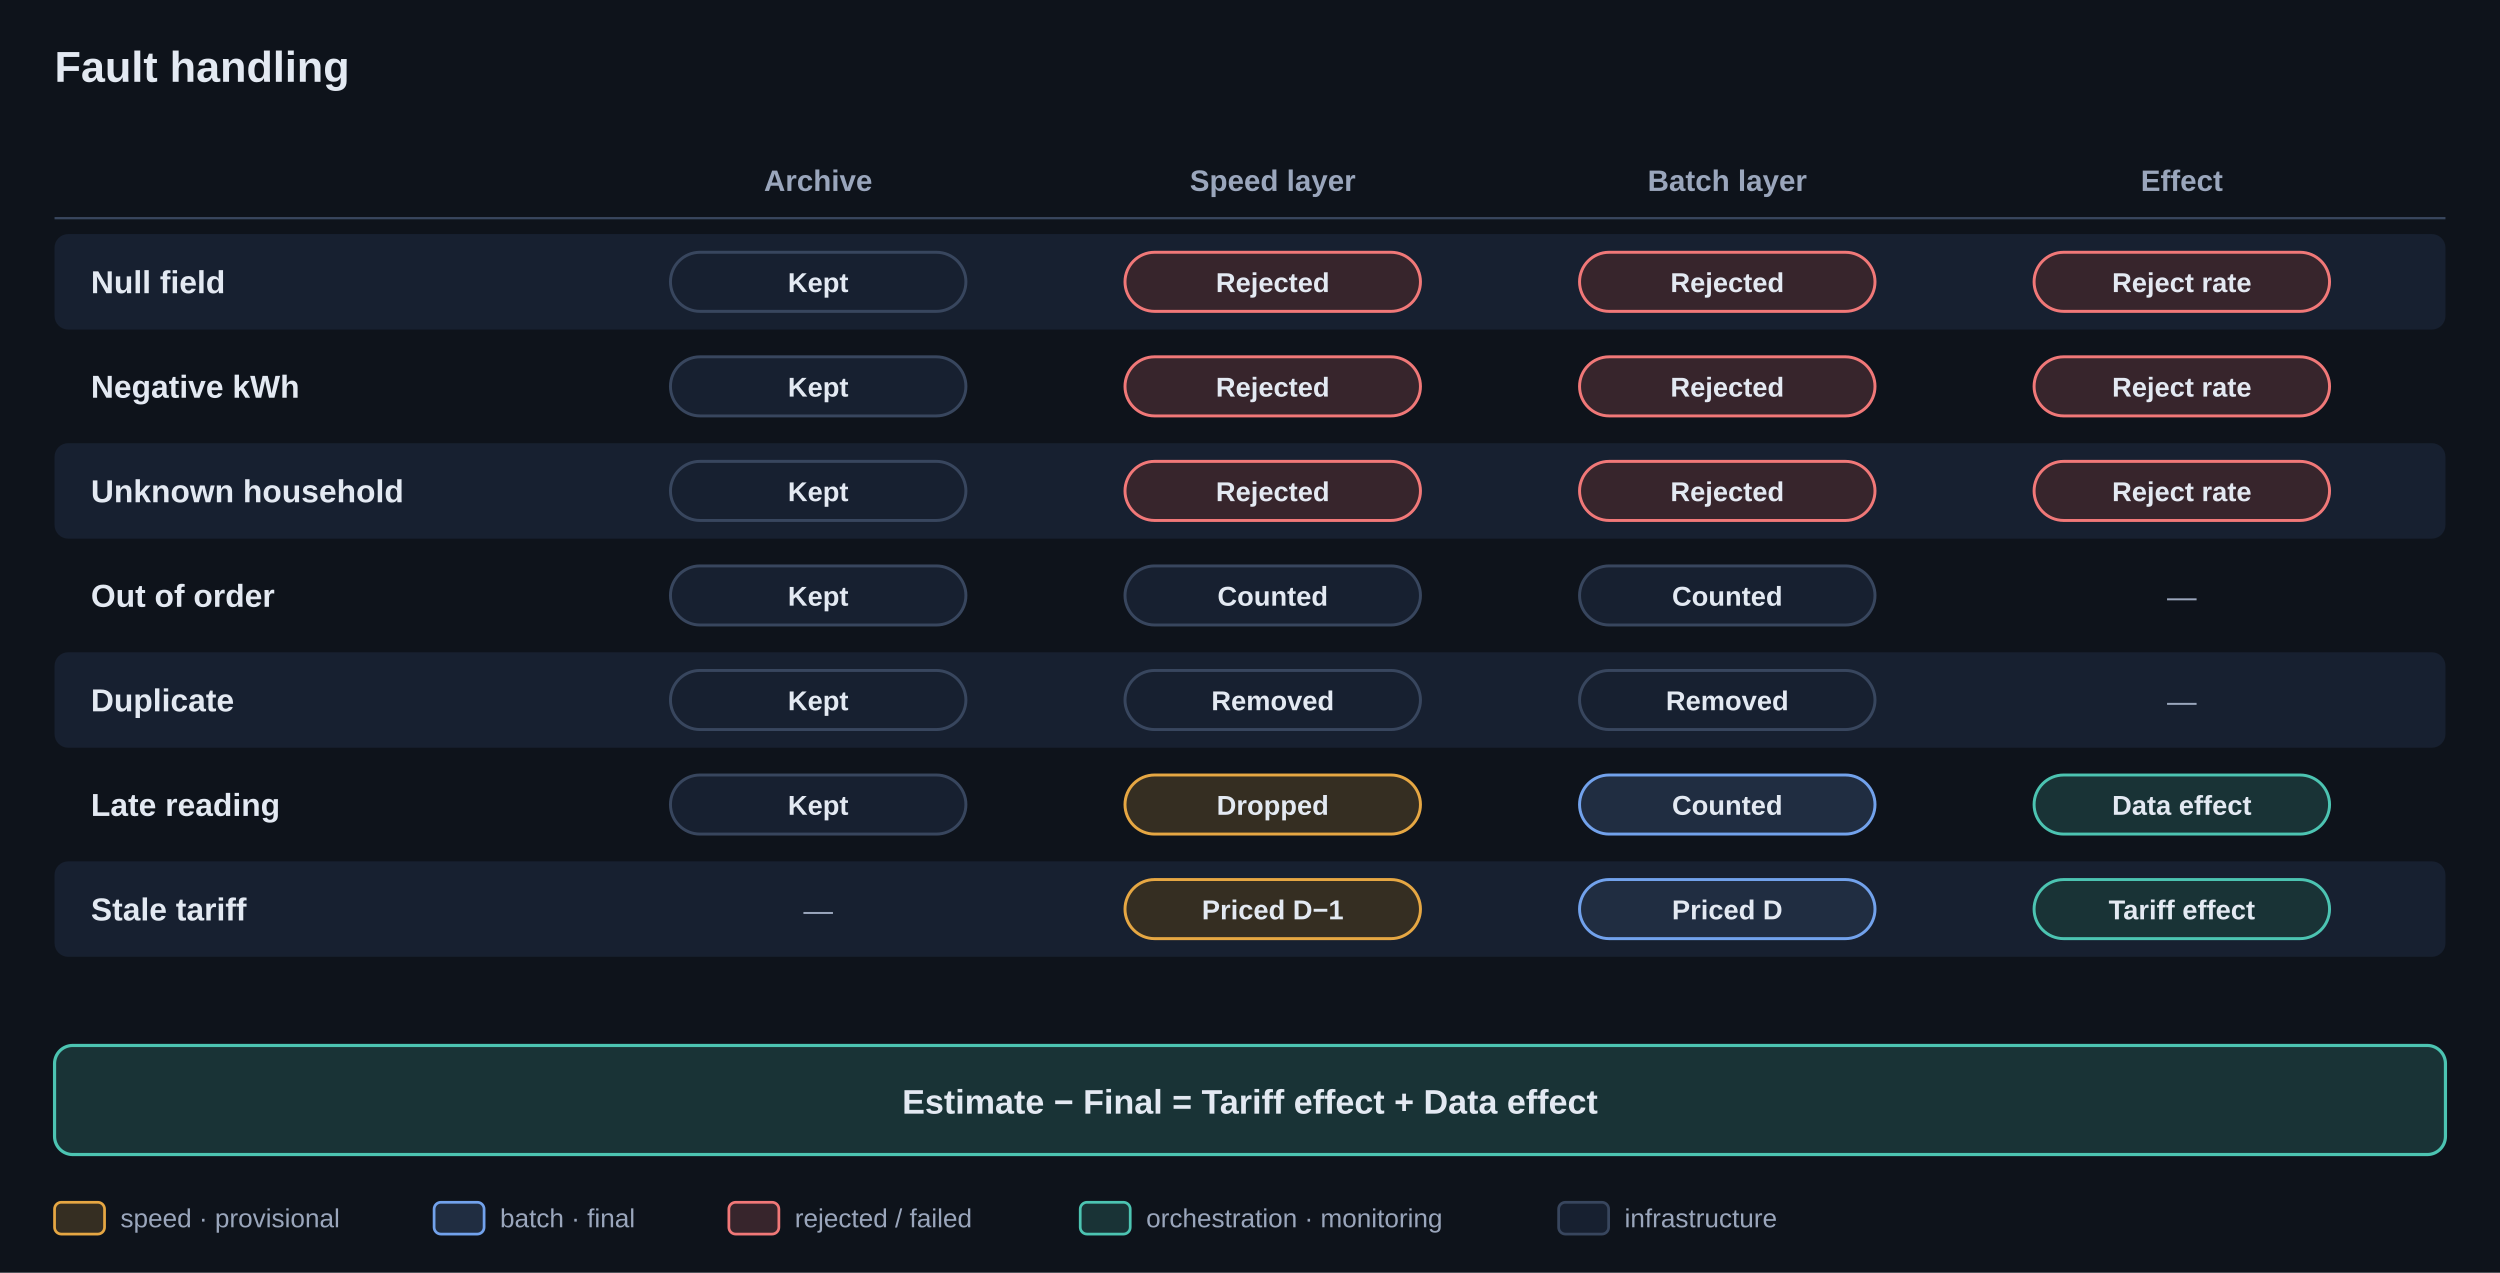
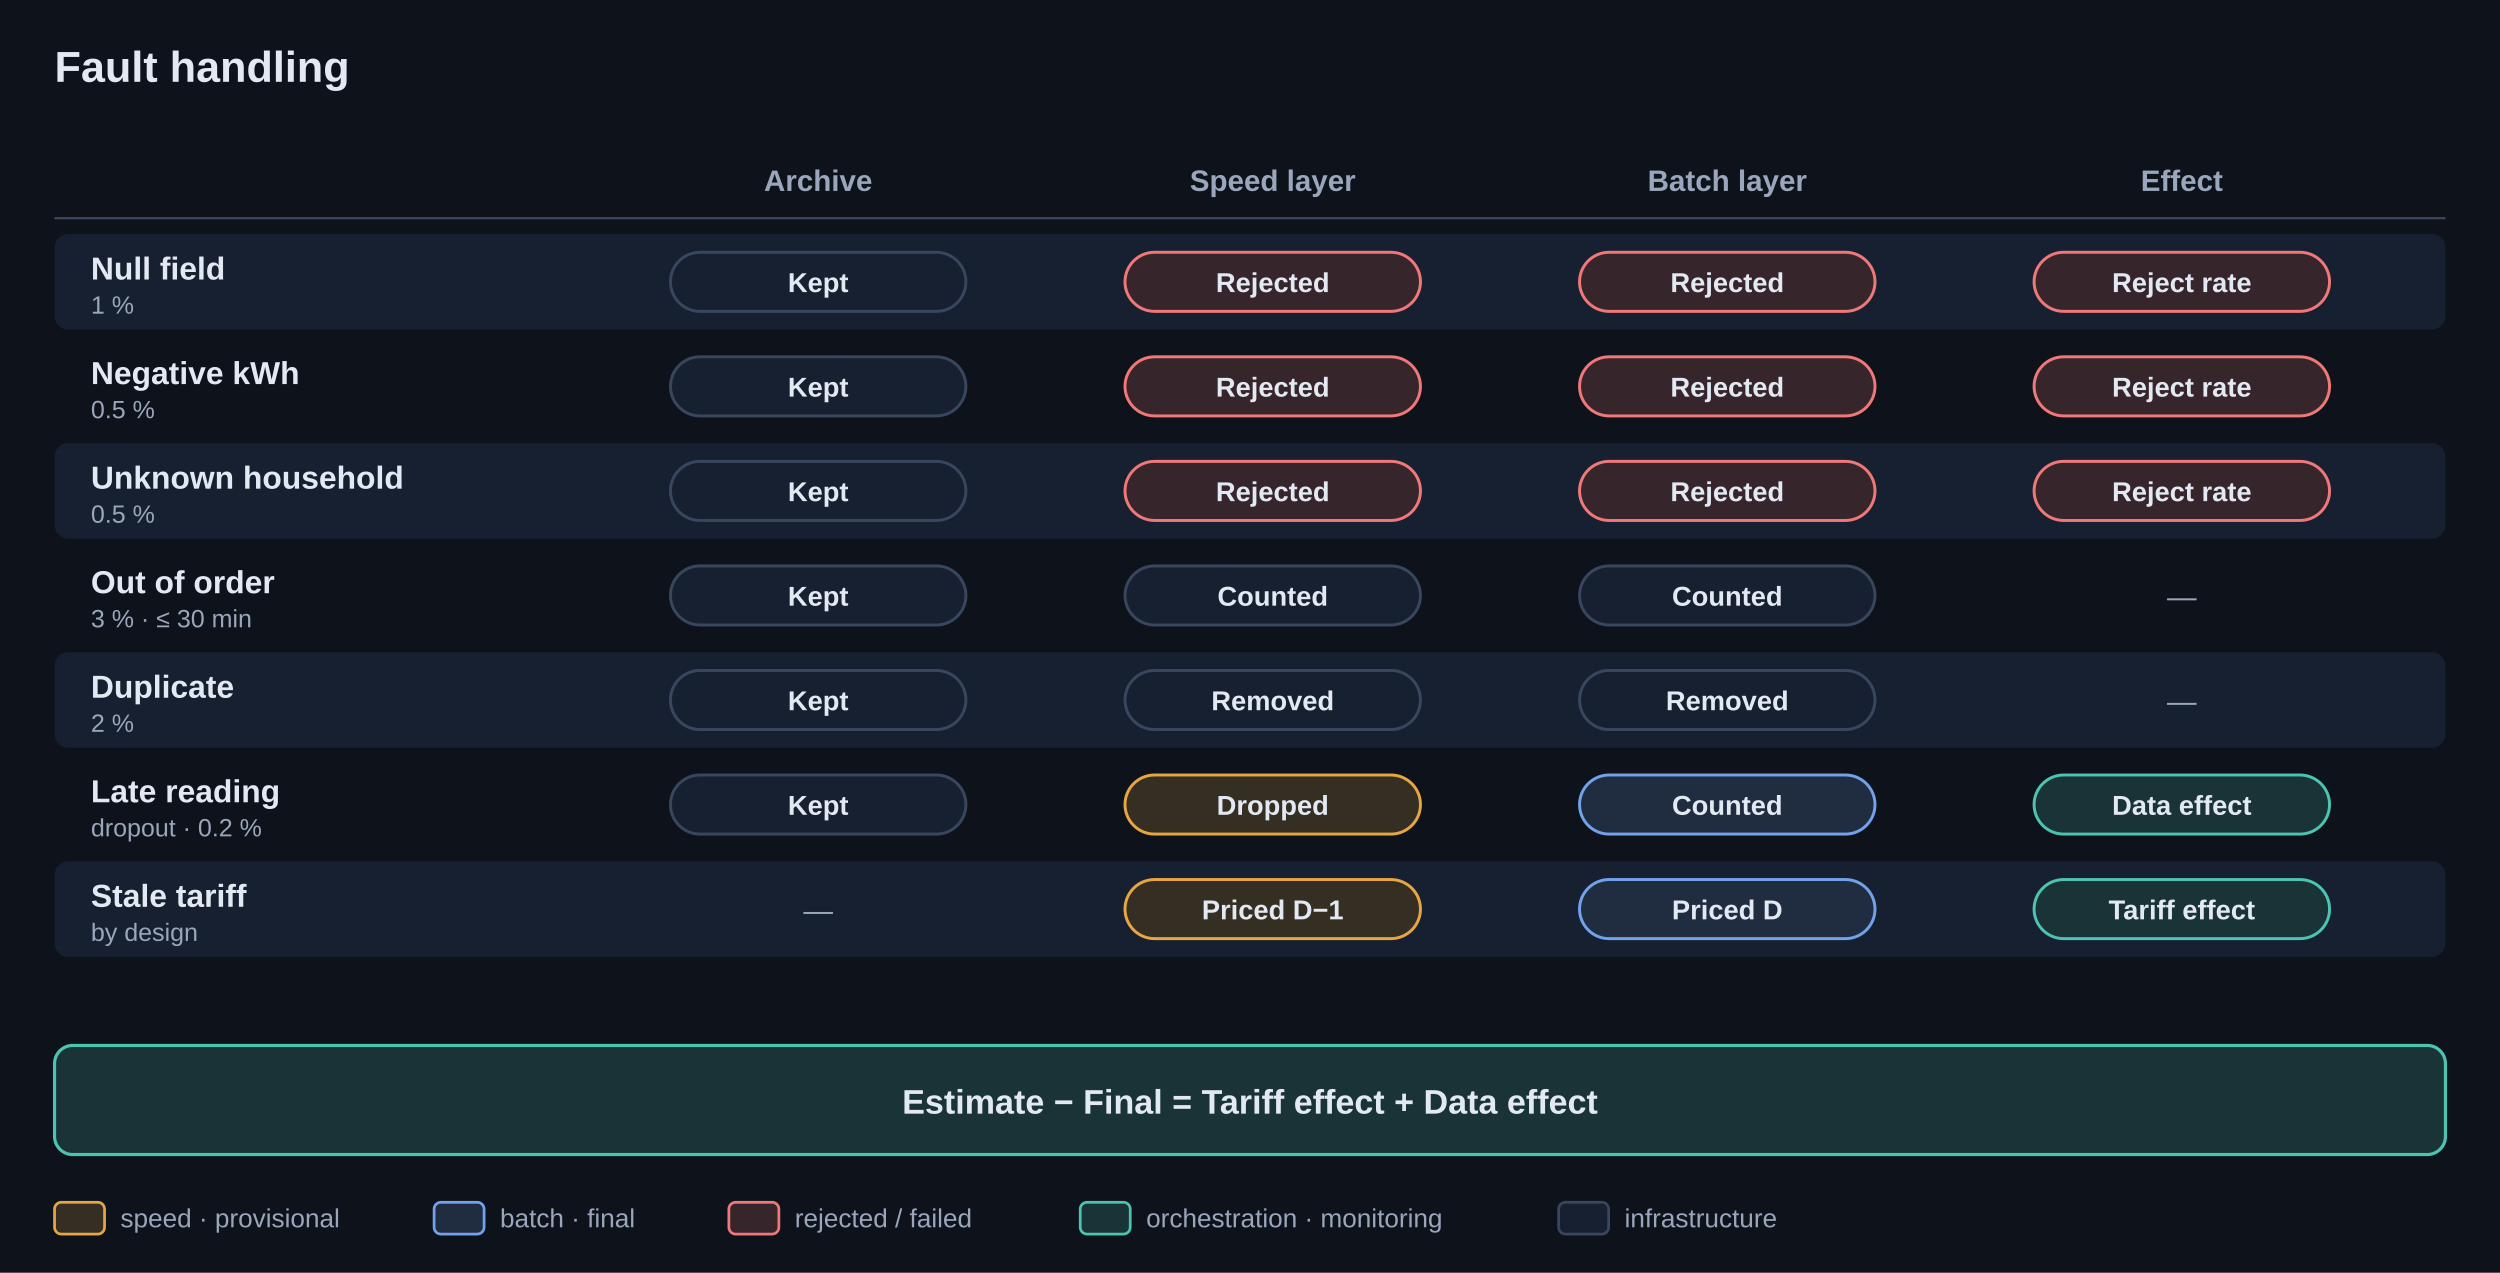
<svg xmlns="http://www.w3.org/2000/svg" width="1100" height="560" viewBox="0 0 1100 560" role="img" aria-labelledby="title desc">
  <defs />
  <rect width="1100" height="560" fill="#0e131b" />
  <text x="24.0" y="36.0" font-family="'Segoe UI', -apple-system, BlinkMacSystemFont, 'Helvetica Neue', Arial, sans-serif" font-size="19" font-weight="650" fill="#e3e9f2" text-anchor="start">Fault handling</text>
  <text x="360.0" y="84.0" font-family="'Segoe UI', -apple-system, BlinkMacSystemFont, 'Helvetica Neue', Arial, sans-serif" font-size="13" font-weight="700" fill="#9aa6bc" text-anchor="middle">Archive</text>
  <text x="560.0" y="84.0" font-family="'Segoe UI', -apple-system, BlinkMacSystemFont, 'Helvetica Neue', Arial, sans-serif" font-size="13" font-weight="700" fill="#9aa6bc" text-anchor="middle">Speed layer</text>
  <text x="760.0" y="84.0" font-family="'Segoe UI', -apple-system, BlinkMacSystemFont, 'Helvetica Neue', Arial, sans-serif" font-size="13" font-weight="700" fill="#9aa6bc" text-anchor="middle">Batch layer</text>
  <text x="960.0" y="84.0" font-family="'Segoe UI', -apple-system, BlinkMacSystemFont, 'Helvetica Neue', Arial, sans-serif" font-size="13" font-weight="700" fill="#9aa6bc" text-anchor="middle">Effect</text>
  <line x1="24" y1="96" x2="1076" y2="96" stroke="#38465e" />
  <rect x="24.0" y="103.0" width="1052.0" height="42.0" rx="6" fill="#172030" />
-   <text x="40.0" y="129.0" font-family="'Segoe UI', -apple-system, BlinkMacSystemFont, 'Helvetica Neue', Arial, sans-serif" font-size="14" font-weight="650" fill="#e3e9f2" text-anchor="start">Null field</text>
+   <text x="40.0" y="123.0" font-family="'Segoe UI', -apple-system, BlinkMacSystemFont, 'Helvetica Neue', Arial, sans-serif" font-size="14" font-weight="650" fill="#e3e9f2" text-anchor="start">Null field</text>
+   <text x="40.0" y="138.0" font-family="'Segoe UI', -apple-system, BlinkMacSystemFont, 'Helvetica Neue', Arial, sans-serif" font-size="11" font-weight="400" fill="#9aa6bc" text-anchor="start">1 %</text>
  <rect x="295.0" y="111.0" width="130.0" height="26.0" rx="13" fill="#172030" stroke="#38465e" stroke-width="1.3" />
  <text x="360.0" y="128.5" font-family="'Segoe UI', -apple-system, BlinkMacSystemFont, 'Helvetica Neue', Arial, sans-serif" font-size="12" font-weight="600" fill="#e3e9f2" text-anchor="middle">Kept</text>
  <rect x="495.0" y="111.0" width="130.0" height="26.0" rx="13" fill="#37252c" stroke="#f17878" stroke-width="1.3" />
  <text x="560.0" y="128.5" font-family="'Segoe UI', -apple-system, BlinkMacSystemFont, 'Helvetica Neue', Arial, sans-serif" font-size="12" font-weight="600" fill="#e3e9f2" text-anchor="middle">Rejected</text>
  <rect x="695.0" y="111.0" width="130.0" height="26.0" rx="13" fill="#37252c" stroke="#f17878" stroke-width="1.3" />
  <text x="760.0" y="128.5" font-family="'Segoe UI', -apple-system, BlinkMacSystemFont, 'Helvetica Neue', Arial, sans-serif" font-size="12" font-weight="600" fill="#e3e9f2" text-anchor="middle">Rejected</text>
  <rect x="895.0" y="111.0" width="130.0" height="26.0" rx="13" fill="#37252c" stroke="#f17878" stroke-width="1.3" />
  <text x="960.0" y="128.5" font-family="'Segoe UI', -apple-system, BlinkMacSystemFont, 'Helvetica Neue', Arial, sans-serif" font-size="12" font-weight="600" fill="#e3e9f2" text-anchor="middle">Reject rate</text>
-   <text x="40.0" y="175.0" font-family="'Segoe UI', -apple-system, BlinkMacSystemFont, 'Helvetica Neue', Arial, sans-serif" font-size="14" font-weight="650" fill="#e3e9f2" text-anchor="start">Negative kWh</text>
+   <text x="40.0" y="169.0" font-family="'Segoe UI', -apple-system, BlinkMacSystemFont, 'Helvetica Neue', Arial, sans-serif" font-size="14" font-weight="650" fill="#e3e9f2" text-anchor="start">Negative kWh</text>
+   <text x="40.0" y="184.0" font-family="'Segoe UI', -apple-system, BlinkMacSystemFont, 'Helvetica Neue', Arial, sans-serif" font-size="11" font-weight="400" fill="#9aa6bc" text-anchor="start">0.5 %</text>
  <rect x="295.0" y="157.0" width="130.0" height="26.0" rx="13" fill="#172030" stroke="#38465e" stroke-width="1.3" />
  <text x="360.0" y="174.5" font-family="'Segoe UI', -apple-system, BlinkMacSystemFont, 'Helvetica Neue', Arial, sans-serif" font-size="12" font-weight="600" fill="#e3e9f2" text-anchor="middle">Kept</text>
  <rect x="495.0" y="157.0" width="130.0" height="26.0" rx="13" fill="#37252c" stroke="#f17878" stroke-width="1.3" />
  <text x="560.0" y="174.5" font-family="'Segoe UI', -apple-system, BlinkMacSystemFont, 'Helvetica Neue', Arial, sans-serif" font-size="12" font-weight="600" fill="#e3e9f2" text-anchor="middle">Rejected</text>
  <rect x="695.0" y="157.0" width="130.0" height="26.0" rx="13" fill="#37252c" stroke="#f17878" stroke-width="1.3" />
  <text x="760.0" y="174.5" font-family="'Segoe UI', -apple-system, BlinkMacSystemFont, 'Helvetica Neue', Arial, sans-serif" font-size="12" font-weight="600" fill="#e3e9f2" text-anchor="middle">Rejected</text>
  <rect x="895.0" y="157.0" width="130.0" height="26.0" rx="13" fill="#37252c" stroke="#f17878" stroke-width="1.3" />
  <text x="960.0" y="174.5" font-family="'Segoe UI', -apple-system, BlinkMacSystemFont, 'Helvetica Neue', Arial, sans-serif" font-size="12" font-weight="600" fill="#e3e9f2" text-anchor="middle">Reject rate</text>
  <rect x="24.0" y="195.0" width="1052.0" height="42.0" rx="6" fill="#172030" />
-   <text x="40.0" y="221.0" font-family="'Segoe UI', -apple-system, BlinkMacSystemFont, 'Helvetica Neue', Arial, sans-serif" font-size="14" font-weight="650" fill="#e3e9f2" text-anchor="start">Unknown household</text>
+   <text x="40.0" y="215.0" font-family="'Segoe UI', -apple-system, BlinkMacSystemFont, 'Helvetica Neue', Arial, sans-serif" font-size="14" font-weight="650" fill="#e3e9f2" text-anchor="start">Unknown household</text>
+   <text x="40.0" y="230.0" font-family="'Segoe UI', -apple-system, BlinkMacSystemFont, 'Helvetica Neue', Arial, sans-serif" font-size="11" font-weight="400" fill="#9aa6bc" text-anchor="start">0.5 %</text>
  <rect x="295.0" y="203.0" width="130.0" height="26.0" rx="13" fill="#172030" stroke="#38465e" stroke-width="1.3" />
  <text x="360.0" y="220.5" font-family="'Segoe UI', -apple-system, BlinkMacSystemFont, 'Helvetica Neue', Arial, sans-serif" font-size="12" font-weight="600" fill="#e3e9f2" text-anchor="middle">Kept</text>
  <rect x="495.0" y="203.0" width="130.0" height="26.0" rx="13" fill="#37252c" stroke="#f17878" stroke-width="1.3" />
  <text x="560.0" y="220.5" font-family="'Segoe UI', -apple-system, BlinkMacSystemFont, 'Helvetica Neue', Arial, sans-serif" font-size="12" font-weight="600" fill="#e3e9f2" text-anchor="middle">Rejected</text>
  <rect x="695.0" y="203.0" width="130.0" height="26.0" rx="13" fill="#37252c" stroke="#f17878" stroke-width="1.3" />
  <text x="760.0" y="220.5" font-family="'Segoe UI', -apple-system, BlinkMacSystemFont, 'Helvetica Neue', Arial, sans-serif" font-size="12" font-weight="600" fill="#e3e9f2" text-anchor="middle">Rejected</text>
  <rect x="895.0" y="203.0" width="130.0" height="26.0" rx="13" fill="#37252c" stroke="#f17878" stroke-width="1.3" />
  <text x="960.0" y="220.5" font-family="'Segoe UI', -apple-system, BlinkMacSystemFont, 'Helvetica Neue', Arial, sans-serif" font-size="12" font-weight="600" fill="#e3e9f2" text-anchor="middle">Reject rate</text>
-   <text x="40.0" y="267.0" font-family="'Segoe UI', -apple-system, BlinkMacSystemFont, 'Helvetica Neue', Arial, sans-serif" font-size="14" font-weight="650" fill="#e3e9f2" text-anchor="start">Out of order</text>
+   <text x="40.0" y="261.0" font-family="'Segoe UI', -apple-system, BlinkMacSystemFont, 'Helvetica Neue', Arial, sans-serif" font-size="14" font-weight="650" fill="#e3e9f2" text-anchor="start">Out of order</text>
+   <text x="40.0" y="276.0" font-family="'Segoe UI', -apple-system, BlinkMacSystemFont, 'Helvetica Neue', Arial, sans-serif" font-size="11" font-weight="400" fill="#9aa6bc" text-anchor="start">3 % · ≤ 30 min</text>
  <rect x="295.0" y="249.0" width="130.0" height="26.0" rx="13" fill="#172030" stroke="#38465e" stroke-width="1.3" />
  <text x="360.0" y="266.5" font-family="'Segoe UI', -apple-system, BlinkMacSystemFont, 'Helvetica Neue', Arial, sans-serif" font-size="12" font-weight="600" fill="#e3e9f2" text-anchor="middle">Kept</text>
  <rect x="495.0" y="249.0" width="130.0" height="26.0" rx="13" fill="#172030" stroke="#38465e" stroke-width="1.3" />
  <text x="560.0" y="266.5" font-family="'Segoe UI', -apple-system, BlinkMacSystemFont, 'Helvetica Neue', Arial, sans-serif" font-size="12" font-weight="600" fill="#e3e9f2" text-anchor="middle">Counted</text>
  <rect x="695.0" y="249.0" width="130.0" height="26.0" rx="13" fill="#172030" stroke="#38465e" stroke-width="1.3" />
  <text x="760.0" y="266.5" font-family="'Segoe UI', -apple-system, BlinkMacSystemFont, 'Helvetica Neue', Arial, sans-serif" font-size="12" font-weight="600" fill="#e3e9f2" text-anchor="middle">Counted</text>
  <text x="960.0" y="267.0" font-family="'Segoe UI', -apple-system, BlinkMacSystemFont, 'Helvetica Neue', Arial, sans-serif" font-size="13" font-weight="400" fill="#9aa6bc" text-anchor="middle">—</text>
  <rect x="24.0" y="287.0" width="1052.0" height="42.0" rx="6" fill="#172030" />
-   <text x="40.0" y="313.0" font-family="'Segoe UI', -apple-system, BlinkMacSystemFont, 'Helvetica Neue', Arial, sans-serif" font-size="14" font-weight="650" fill="#e3e9f2" text-anchor="start">Duplicate</text>
+   <text x="40.0" y="307.0" font-family="'Segoe UI', -apple-system, BlinkMacSystemFont, 'Helvetica Neue', Arial, sans-serif" font-size="14" font-weight="650" fill="#e3e9f2" text-anchor="start">Duplicate</text>
+   <text x="40.0" y="322.0" font-family="'Segoe UI', -apple-system, BlinkMacSystemFont, 'Helvetica Neue', Arial, sans-serif" font-size="11" font-weight="400" fill="#9aa6bc" text-anchor="start">2 %</text>
  <rect x="295.0" y="295.0" width="130.0" height="26.0" rx="13" fill="#172030" stroke="#38465e" stroke-width="1.3" />
  <text x="360.0" y="312.5" font-family="'Segoe UI', -apple-system, BlinkMacSystemFont, 'Helvetica Neue', Arial, sans-serif" font-size="12" font-weight="600" fill="#e3e9f2" text-anchor="middle">Kept</text>
  <rect x="495.0" y="295.0" width="130.0" height="26.0" rx="13" fill="#172030" stroke="#38465e" stroke-width="1.3" />
  <text x="560.0" y="312.5" font-family="'Segoe UI', -apple-system, BlinkMacSystemFont, 'Helvetica Neue', Arial, sans-serif" font-size="12" font-weight="600" fill="#e3e9f2" text-anchor="middle">Removed</text>
  <rect x="695.0" y="295.0" width="130.0" height="26.0" rx="13" fill="#172030" stroke="#38465e" stroke-width="1.3" />
  <text x="760.0" y="312.5" font-family="'Segoe UI', -apple-system, BlinkMacSystemFont, 'Helvetica Neue', Arial, sans-serif" font-size="12" font-weight="600" fill="#e3e9f2" text-anchor="middle">Removed</text>
  <text x="960.0" y="313.0" font-family="'Segoe UI', -apple-system, BlinkMacSystemFont, 'Helvetica Neue', Arial, sans-serif" font-size="13" font-weight="400" fill="#9aa6bc" text-anchor="middle">—</text>
-   <text x="40.0" y="359.0" font-family="'Segoe UI', -apple-system, BlinkMacSystemFont, 'Helvetica Neue', Arial, sans-serif" font-size="14" font-weight="650" fill="#e3e9f2" text-anchor="start">Late reading</text>
+   <text x="40.0" y="353.0" font-family="'Segoe UI', -apple-system, BlinkMacSystemFont, 'Helvetica Neue', Arial, sans-serif" font-size="14" font-weight="650" fill="#e3e9f2" text-anchor="start">Late reading</text>
+   <text x="40.0" y="368.0" font-family="'Segoe UI', -apple-system, BlinkMacSystemFont, 'Helvetica Neue', Arial, sans-serif" font-size="11" font-weight="400" fill="#9aa6bc" text-anchor="start">dropout · 0.2 %</text>
  <rect x="295.0" y="341.0" width="130.0" height="26.0" rx="13" fill="#172030" stroke="#38465e" stroke-width="1.3" />
  <text x="360.0" y="358.5" font-family="'Segoe UI', -apple-system, BlinkMacSystemFont, 'Helvetica Neue', Arial, sans-serif" font-size="12" font-weight="600" fill="#e3e9f2" text-anchor="middle">Kept</text>
  <rect x="495.0" y="341.0" width="130.0" height="26.0" rx="13" fill="#352e22" stroke="#e6a743" stroke-width="1.3" />
  <text x="560.0" y="358.5" font-family="'Segoe UI', -apple-system, BlinkMacSystemFont, 'Helvetica Neue', Arial, sans-serif" font-size="12" font-weight="600" fill="#e3e9f2" text-anchor="middle">Dropped</text>
  <rect x="695.0" y="341.0" width="130.0" height="26.0" rx="13" fill="#202d41" stroke="#72a2ec" stroke-width="1.3" />
  <text x="760.0" y="358.5" font-family="'Segoe UI', -apple-system, BlinkMacSystemFont, 'Helvetica Neue', Arial, sans-serif" font-size="12" font-weight="600" fill="#e3e9f2" text-anchor="middle">Counted</text>
  <rect x="895.0" y="341.0" width="130.0" height="26.0" rx="13" fill="#193336" stroke="#4cc4b2" stroke-width="1.3" />
  <text x="960.0" y="358.5" font-family="'Segoe UI', -apple-system, BlinkMacSystemFont, 'Helvetica Neue', Arial, sans-serif" font-size="12" font-weight="600" fill="#e3e9f2" text-anchor="middle">Data effect</text>
  <rect x="24.0" y="379.0" width="1052.0" height="42.0" rx="6" fill="#172030" />
-   <text x="40.0" y="405.0" font-family="'Segoe UI', -apple-system, BlinkMacSystemFont, 'Helvetica Neue', Arial, sans-serif" font-size="14" font-weight="650" fill="#e3e9f2" text-anchor="start">Stale tariff</text>
+   <text x="40.0" y="399.0" font-family="'Segoe UI', -apple-system, BlinkMacSystemFont, 'Helvetica Neue', Arial, sans-serif" font-size="14" font-weight="650" fill="#e3e9f2" text-anchor="start">Stale tariff</text>
+   <text x="40.0" y="414.0" font-family="'Segoe UI', -apple-system, BlinkMacSystemFont, 'Helvetica Neue', Arial, sans-serif" font-size="11" font-weight="400" fill="#9aa6bc" text-anchor="start">by design</text>
  <text x="360.0" y="405.0" font-family="'Segoe UI', -apple-system, BlinkMacSystemFont, 'Helvetica Neue', Arial, sans-serif" font-size="13" font-weight="400" fill="#9aa6bc" text-anchor="middle">—</text>
  <rect x="495.0" y="387.0" width="130.0" height="26.0" rx="13" fill="#352e22" stroke="#e6a743" stroke-width="1.3" />
  <text x="560.0" y="404.5" font-family="'Segoe UI', -apple-system, BlinkMacSystemFont, 'Helvetica Neue', Arial, sans-serif" font-size="12" font-weight="600" fill="#e3e9f2" text-anchor="middle">Priced D−1</text>
  <rect x="695.0" y="387.0" width="130.0" height="26.0" rx="13" fill="#202d41" stroke="#72a2ec" stroke-width="1.3" />
  <text x="760.0" y="404.5" font-family="'Segoe UI', -apple-system, BlinkMacSystemFont, 'Helvetica Neue', Arial, sans-serif" font-size="12" font-weight="600" fill="#e3e9f2" text-anchor="middle">Priced D</text>
  <rect x="895.0" y="387.0" width="130.0" height="26.0" rx="13" fill="#193336" stroke="#4cc4b2" stroke-width="1.3" />
  <text x="960.0" y="404.5" font-family="'Segoe UI', -apple-system, BlinkMacSystemFont, 'Helvetica Neue', Arial, sans-serif" font-size="12" font-weight="600" fill="#e3e9f2" text-anchor="middle">Tariff effect</text>
  <rect x="24.0" y="460.0" width="1052.0" height="48.0" rx="8" fill="#193336" stroke="#4cc4b2" stroke-width="1.4" />
  <text x="550.0" y="490.0" font-family="'Segoe UI', -apple-system, BlinkMacSystemFont, 'Helvetica Neue', Arial, sans-serif" font-size="15" font-weight="700" fill="#e3e9f2" text-anchor="middle">Estimate − Final  =  Tariff effect  +  Data effect</text>
  <rect x="24.0" y="529.0" width="22.0" height="14.0" rx="3" fill="#352e22" stroke="#e6a743" stroke-width="1.2" />
  <text x="53.0" y="540.0" font-family="'Segoe UI', -apple-system, BlinkMacSystemFont, 'Helvetica Neue', Arial, sans-serif" font-size="11.5" font-weight="400" fill="#9aa6bc" text-anchor="start">speed · provisional</text>
  <rect x="191.0" y="529.0" width="22.0" height="14.0" rx="3" fill="#202d41" stroke="#72a2ec" stroke-width="1.2" />
  <text x="220.0" y="540.0" font-family="'Segoe UI', -apple-system, BlinkMacSystemFont, 'Helvetica Neue', Arial, sans-serif" font-size="11.5" font-weight="400" fill="#9aa6bc" text-anchor="start">batch · final</text>
  <rect x="320.7" y="529.0" width="22.0" height="14.0" rx="3" fill="#37252c" stroke="#f17878" stroke-width="1.2" />
  <text x="349.7" y="540.0" font-family="'Segoe UI', -apple-system, BlinkMacSystemFont, 'Helvetica Neue', Arial, sans-serif" font-size="11.5" font-weight="400" fill="#9aa6bc" text-anchor="start">rejected / failed</text>
  <rect x="475.3" y="529.0" width="22.0" height="14.0" rx="3" fill="#193336" stroke="#4cc4b2" stroke-width="1.2" />
  <text x="504.3" y="540.0" font-family="'Segoe UI', -apple-system, BlinkMacSystemFont, 'Helvetica Neue', Arial, sans-serif" font-size="11.5" font-weight="400" fill="#9aa6bc" text-anchor="start">orchestration · monitoring</text>
  <rect x="685.8" y="529.0" width="22.0" height="14.0" rx="3" fill="#172030" stroke="#38465e" stroke-width="1.2" />
  <text x="714.8" y="540.0" font-family="'Segoe UI', -apple-system, BlinkMacSystemFont, 'Helvetica Neue', Arial, sans-serif" font-size="11.5" font-weight="400" fill="#9aa6bc" text-anchor="start">infrastructure</text>
</svg>
